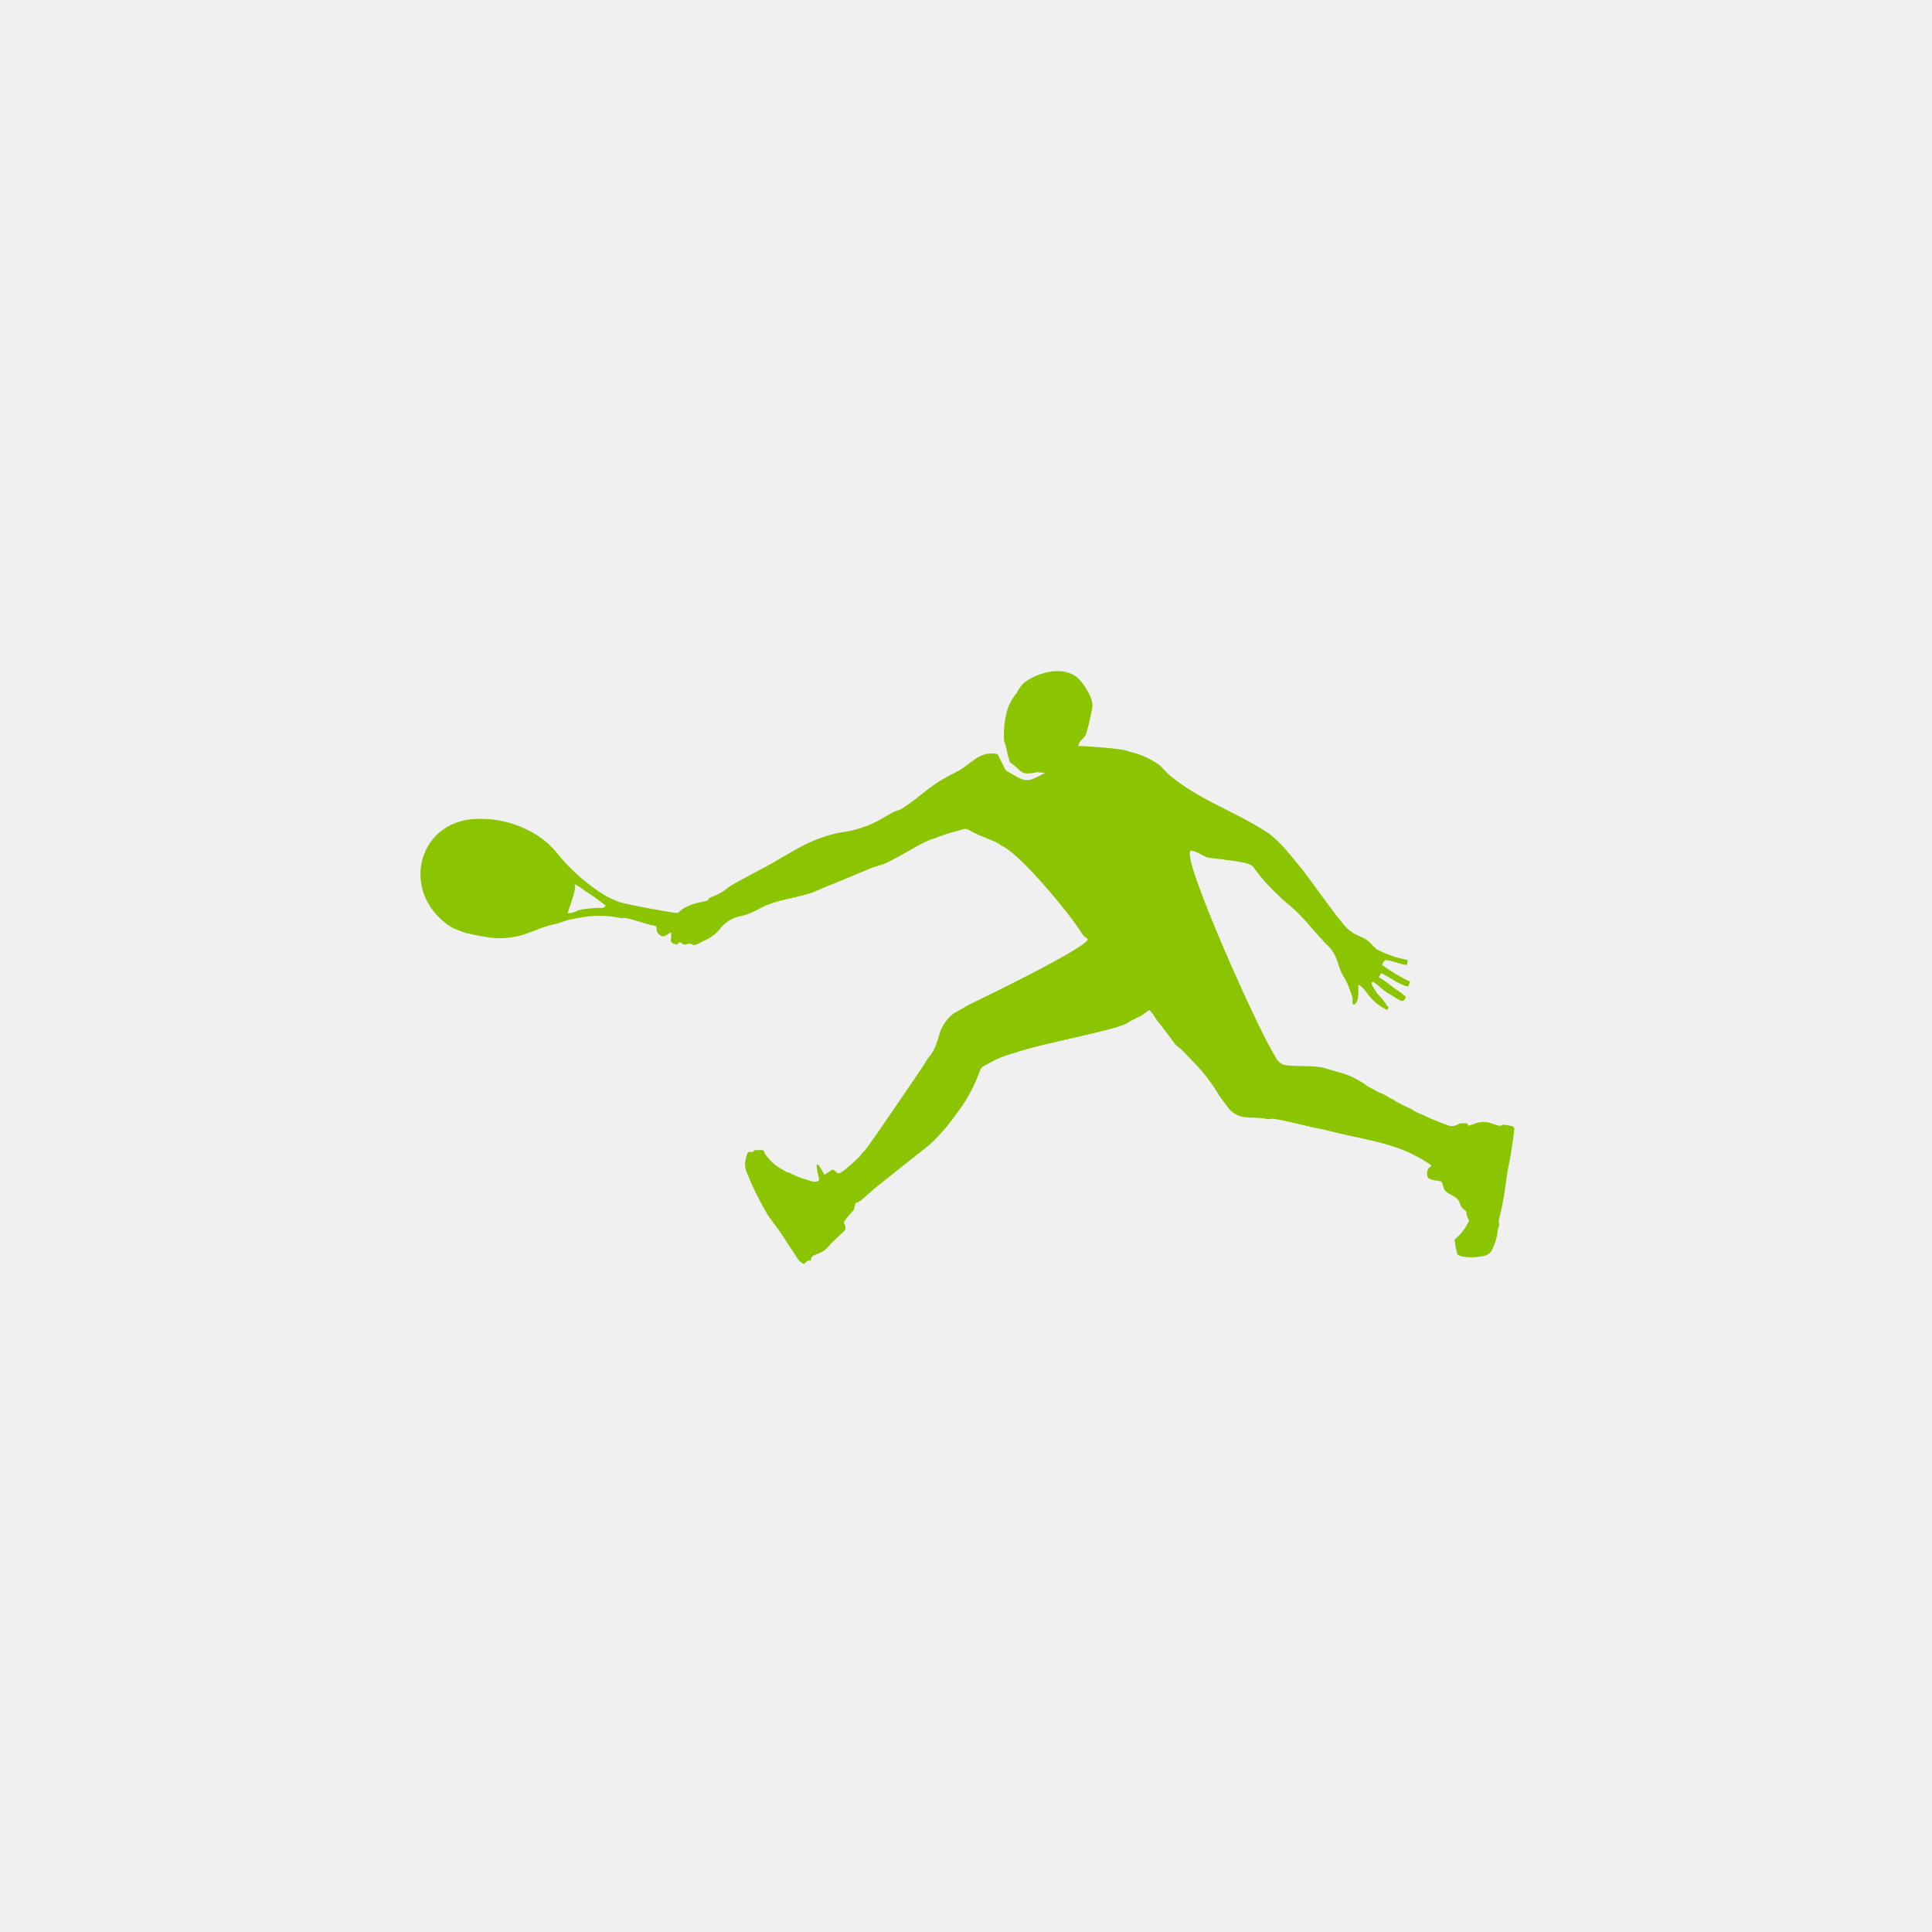
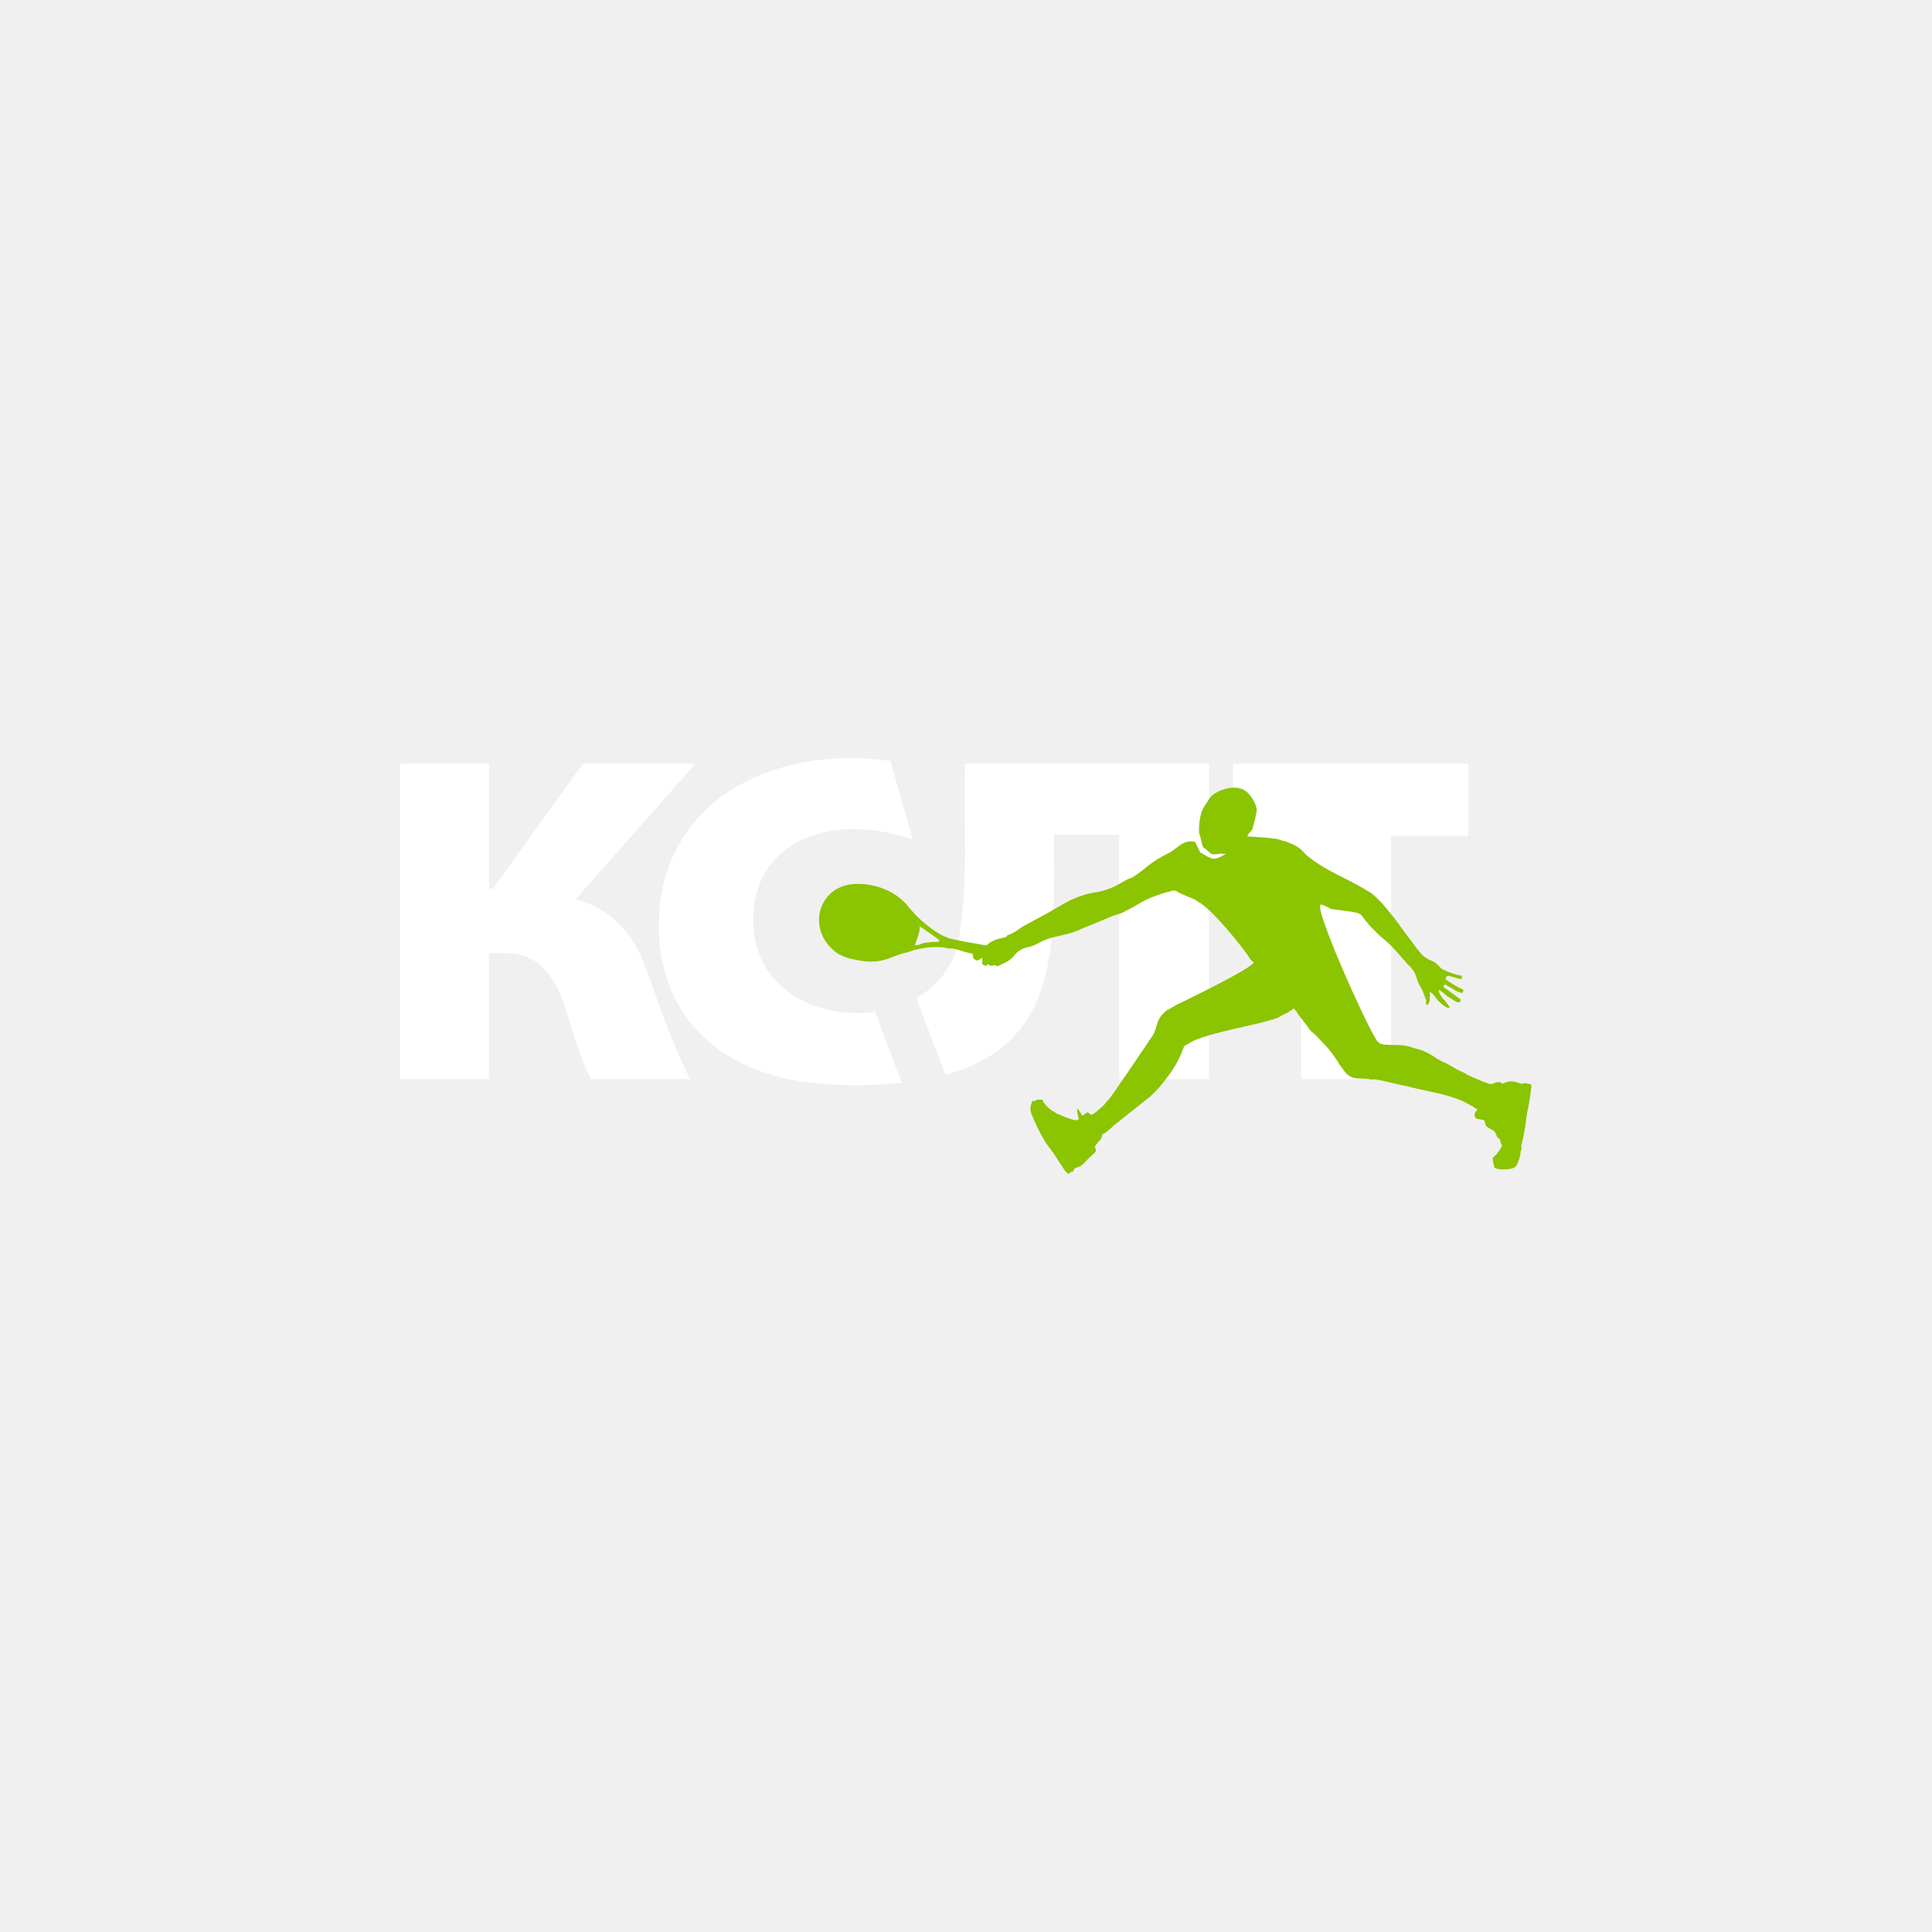
<svg xmlns="http://www.w3.org/2000/svg" viewBox="0 0 512 512">
-   <g transform="translate(-59.1 165.8) scale(4.700)">
+   <g transform="translate(106.0 200.9) scale(3.061)">
+     <path fill-rule="evenodd" clip-rule="evenodd" d="M0 0.486V27.795H7.705V16.897H9.187C12.355 16.897 13.595 19.366 14.46 22.083C15.078 24.027 15.572 25.972 16.561 27.795H25.125C23.603 24.834 22.491 21.553 21.379 18.433C20.307 15.395 18.538 13.124 15.202 12.235L25.58 0.486H15.859L8.031 11.302H7.705V0.486H0ZM70.038 6.728H72.114V0.486H92.495V6.728H85.808V27.795H78.019V8.866L73.107 7.087V9.416H70.038V27.795H62.269V6.645H56.611C56.611 15.633 57.387 24.669 47.221 27.425L44.7 20.776C46.342 19.865 47.577 18.382 48.16 16.619C48.288 16.199 48.379 15.768 48.432 15.331C49.218 10.101 48.768 6.319 48.926 0.486H70.053V6.728H70.038ZM43.45 28.116C41.221 28.346 38.975 28.381 36.739 28.218C26.855 27.527 22.407 21.49 22.407 14.607C22.387 5.104 29.963 0 39.067 0C40.202 0.001 41.335 0.087 42.457 0.258L44.399 7.063C42.784 6.477 41.079 6.165 39.358 6.139C34.703 6.139 30.581 8.609 30.581 14.038C30.581 20.032 36.18 22.666 41.122 21.962L43.45 28.116Z" fill="white" />
    <path fill-rule="evenodd" clip-rule="evenodd" d="M71.073 8.523C70.371 8.897 70.178 8.678 69.284 8.163L68.819 7.244C67.752 7.03 67.337 7.842 66.501 8.25C64.846 9.062 64.678 9.524 63.408 10.331C63.309 10.394 63.185 10.399 62.913 10.53L62.059 11.016C61.659 11.223 61.238 11.386 60.803 11.502C60.21 11.672 60.003 11.595 59.118 11.881C58.58 12.051 58.061 12.276 57.571 12.552L56.449 13.194C55.861 13.573 53.795 14.589 53.598 14.798C53.306 15.035 52.97 15.215 52.609 15.328C52.466 15.435 52.609 15.381 52.486 15.474C52.449 15.51 52.4 15.531 52.347 15.532L51.927 15.624C51.677 15.68 51.436 15.77 51.211 15.892C51.106 15.943 51.01 16.008 50.924 16.086C50.81 16.208 50.776 16.222 50.568 16.188C49.58 16.023 48.537 15.838 47.603 15.62C47.144 15.469 46.711 15.251 46.318 14.973C45.48 14.411 44.729 13.731 44.089 12.956C43.688 12.432 43.184 11.994 42.607 11.668L42.508 11.614C41.672 11.158 40.736 10.91 39.78 10.895C36.133 10.744 35.011 15.036 37.986 16.98C38.272 17.124 38.57 17.244 38.876 17.34C39.973 17.564 40.635 17.758 41.786 17.506C42.473 17.35 43.017 17.019 43.704 16.864C43.779 16.854 43.854 16.838 43.926 16.815L44.584 16.606C44.875 16.534 45.17 16.475 45.468 16.431C46.156 16.323 46.857 16.34 47.539 16.48C47.697 16.514 47.623 16.48 47.791 16.48C48.32 16.553 48.992 16.849 49.575 16.937C49.639 17.185 49.531 17.311 49.842 17.486C49.98 17.569 50.119 17.486 50.262 17.379L50.331 17.335C50.405 17.297 50.331 17.335 50.405 17.306C50.499 17.71 50.188 17.88 50.751 17.982L50.899 17.846C51.038 17.899 51.058 18.001 51.231 17.987C51.294 17.973 51.357 17.955 51.418 17.933C51.666 17.88 51.542 18.186 52.095 17.851L52.165 17.812C52.523 17.677 52.844 17.463 53.104 17.185C53.397 16.759 53.85 16.466 54.364 16.368C54.922 16.285 55.431 15.882 55.97 15.697C56.197 15.62 56.464 15.532 56.682 15.483C57.176 15.362 57.67 15.265 58.164 15.119C58.658 14.973 59.054 14.73 59.513 14.579L61.851 13.607C62.214 13.529 62.563 13.394 62.884 13.209C63.63 12.844 64.579 12.188 65.276 11.988C65.671 11.829 66.078 11.695 66.492 11.59C66.625 11.566 66.743 11.512 66.867 11.478C67.09 11.415 67.248 11.546 67.445 11.653C67.88 11.877 68.31 12.018 68.75 12.217C68.908 12.29 68.943 12.358 69.086 12.426C70.213 12.965 73.074 16.49 73.608 17.399C73.707 17.559 73.781 17.559 73.914 17.68C73.845 18.167 67.875 21.054 67.386 21.287C67.015 21.448 66.793 21.657 66.398 21.827C65.978 22.133 65.674 22.567 65.533 23.062C65.192 24.311 64.935 24.204 64.767 24.617C64.732 24.675 61.451 29.532 61.307 29.629C61.164 29.726 61.095 29.881 60.981 29.998L60.848 30.125C59.587 31.281 59.923 30.79 59.508 30.669L59.059 30.965C58.293 29.507 58.772 31.223 58.767 31.233C58.654 31.51 58.075 31.233 57.887 31.184C57.608 31.099 57.338 30.987 57.082 30.849C56.958 30.81 56.983 30.849 56.869 30.776C56.756 30.703 56.766 30.703 56.682 30.659C56.278 30.447 55.938 30.135 55.693 29.755C55.639 29.59 55.693 29.556 55.258 29.57C55.021 29.57 55.13 29.619 55.031 29.663C54.794 29.765 54.739 29.41 54.581 30.304C54.577 30.52 54.624 30.733 54.72 30.927C55.032 31.699 55.402 32.448 55.827 33.167C55.92 33.313 56.014 33.435 56.113 33.576C56.153 33.642 56.198 33.705 56.247 33.765C56.642 34.251 56.963 34.825 57.329 35.355L57.373 35.423C57.512 35.622 57.635 35.909 57.917 35.992C58.006 35.909 57.962 35.928 58.07 35.851L58.164 35.802C58.233 35.802 58.164 35.802 58.288 35.802C58.317 35.603 58.367 35.544 58.515 35.486L58.861 35.345C58.914 35.312 58.968 35.281 59.024 35.253C59.176 35.128 59.313 34.988 59.434 34.835L59.84 34.446C60.126 34.135 60.408 34.12 60.146 33.663C60.245 33.487 60.366 33.324 60.507 33.177C60.813 32.832 60.675 33.041 60.813 32.555C60.961 32.517 61.095 32.442 61.203 32.336L61.698 31.908L61.811 31.797C62.844 30.965 63.897 30.134 64.94 29.308C65.498 28.807 65.995 28.244 66.422 27.631C67.005 26.896 67.467 26.076 67.791 25.2C67.905 24.865 67.939 24.899 68.206 24.753C68.56 24.53 68.942 24.354 69.343 24.228C69.457 24.194 69.546 24.155 69.659 24.126C71.463 23.514 74.967 22.925 76.044 22.459C76.316 22.292 76.598 22.142 76.889 22.012C77.077 21.895 77.221 21.773 77.384 21.671C77.525 21.816 77.644 21.98 77.74 22.157C78.11 22.643 78.466 23.076 78.822 23.587C78.911 23.713 79.094 23.786 79.281 23.995L80.117 24.865C80.586 25.38 80.998 25.942 81.347 26.542L81.891 27.271C82.548 27.937 83.131 27.645 83.942 27.806C84.057 27.834 84.177 27.834 84.293 27.806C84.752 27.806 86.625 28.331 87.144 28.399C87.28 28.421 87.414 28.454 87.544 28.496C89.106 28.904 90.574 29.06 92.066 29.726L92.694 30.056C92.898 30.168 93.095 30.293 93.282 30.431C93.198 30.64 93.154 30.47 93.075 30.698C93.028 30.825 93.028 30.965 93.075 31.092C93.188 31.291 93.598 31.272 93.855 31.345C94.078 31.874 93.855 31.802 94.528 32.166C94.612 32.205 94.687 32.261 94.749 32.329C94.811 32.398 94.859 32.478 94.888 32.565C95.022 32.992 95.19 32.881 95.249 33.051C95.288 33.172 95.249 33.158 95.279 33.255C95.308 33.355 95.353 33.45 95.412 33.537C95.231 33.956 94.95 34.327 94.592 34.616C94.622 34.897 94.675 35.175 94.75 35.447C95.041 35.7 95.98 35.608 96.233 35.54C96.324 35.526 96.412 35.492 96.489 35.441C96.566 35.389 96.63 35.322 96.677 35.243C96.85 34.918 96.963 34.566 97.013 34.203C97.013 33.96 97.013 34.135 97.082 33.901C97.152 33.668 97.053 33.717 97.082 33.527C97.251 32.895 97.28 32.672 97.404 31.996L97.572 30.781C97.746 29.978 97.877 29.167 97.962 28.35C97.898 28.219 97.888 28.238 97.685 28.19C96.885 28.015 97.626 28.394 96.638 28.054C96.399 27.973 96.141 27.965 95.896 28.029H95.867C95.706 28.097 95.541 28.154 95.373 28.2C95.328 28.093 95.373 28.156 95.284 28.064C95.037 28.064 94.953 28.02 94.765 28.131L94.592 28.2C94.46 28.235 94.32 28.223 94.196 28.166C93.519 27.937 93.079 27.713 92.437 27.431C92.274 27.359 92.274 27.315 92.131 27.247C91.829 27.118 91.535 26.972 91.251 26.809C91.103 26.673 90.959 26.673 90.811 26.552C90.657 26.452 90.491 26.372 90.317 26.314C90.099 26.216 90.001 26.124 89.823 26.046C89.645 25.968 89.561 25.857 89.378 25.759C89.067 25.563 88.736 25.4 88.389 25.273L87.184 24.928C86.398 24.748 85.133 24.928 84.811 24.69C84.49 24.452 84.55 24.369 84.382 24.131C83.349 22.43 79.148 13.009 79.706 12.698C79.85 12.62 80.517 13.034 80.635 13.068C81.219 13.17 82.766 13.281 83.106 13.5C83.294 13.612 83.25 13.641 83.373 13.787C83.672 14.191 84.002 14.571 84.362 14.924L84.421 14.978L84.915 15.464C85.988 16.29 86.433 16.985 87.292 17.894C88.142 18.677 87.866 19.071 88.394 19.887C88.463 20.001 88.522 20.12 88.572 20.242C88.627 20.369 88.78 20.796 88.82 20.923C88.884 21.132 88.79 21.166 88.864 21.365C89.22 21.399 89.18 20.461 89.151 20.247C89.496 20.388 89.645 20.758 89.897 21.015C90.146 21.289 90.448 21.511 90.786 21.666L90.865 21.559C90.9 21.511 90.791 21.453 90.737 21.38V21.355L90.643 21.234C90.557 21.102 90.456 20.979 90.342 20.869L90.272 20.796C90.131 20.612 90.01 20.413 89.912 20.203C89.882 20.13 89.976 20.082 89.976 20.077C90.292 20.247 90.544 20.563 90.851 20.733C91.384 21.025 91.735 21.423 91.839 20.913L91.478 20.636C91.058 20.378 90.742 20.038 90.322 19.834C90.35 19.743 90.399 19.66 90.465 19.591C90.851 19.776 91.582 20.325 91.982 20.339L92.081 20.072C91.522 19.813 90.992 19.497 90.5 19.129C90.559 19.027 90.589 18.901 90.697 18.862C90.95 18.833 91.73 19.178 91.908 19.124L91.948 18.852C91.34 18.743 90.753 18.541 90.208 18.254C89.892 18.006 89.862 17.768 89.22 17.506C88.963 17.399 88.728 17.249 88.523 17.063C88.029 16.577 86.269 14.045 85.839 13.549C85.8 13.495 85.024 12.547 84.895 12.436C84.663 12.192 84.418 11.962 84.159 11.745C82.138 10.409 80.334 9.927 78.535 8.445C78.303 8.25 78.155 8.041 77.937 7.852C77.608 7.616 77.247 7.426 76.865 7.288C76.761 7.215 76.267 7.127 76.193 7.084C75.891 6.914 73.746 6.802 73.371 6.782C73.425 6.457 73.737 6.35 73.811 6.112C74.008 5.475 74.132 4.755 74.147 4.702C74.305 4.216 73.727 3.321 73.4 3.001C72.58 2.208 71.093 2.617 70.297 3.234C70.137 3.401 70.003 3.591 69.901 3.798C69.648 4.095 69.461 4.441 69.353 4.814C69.21 5.361 69.153 5.926 69.185 6.491C69.348 6.88 69.363 7.322 69.531 7.711C70.341 8.284 70.025 8.45 71.107 8.26C71.256 8.314 71.359 8.26 71.508 8.314C71.34 8.338 71.241 8.489 71.073 8.513V8.523ZM44.584 16.227C44.663 15.867 45.112 14.832 44.974 14.569C45.192 14.681 45.396 14.816 45.582 14.973C45.98 15.223 46.363 15.495 46.728 15.79C46.585 15.994 46.427 15.897 46.175 15.916C44.668 16.038 45.468 16.101 44.584 16.227Z" fill="#8BC400" />
  </g>
</svg>
